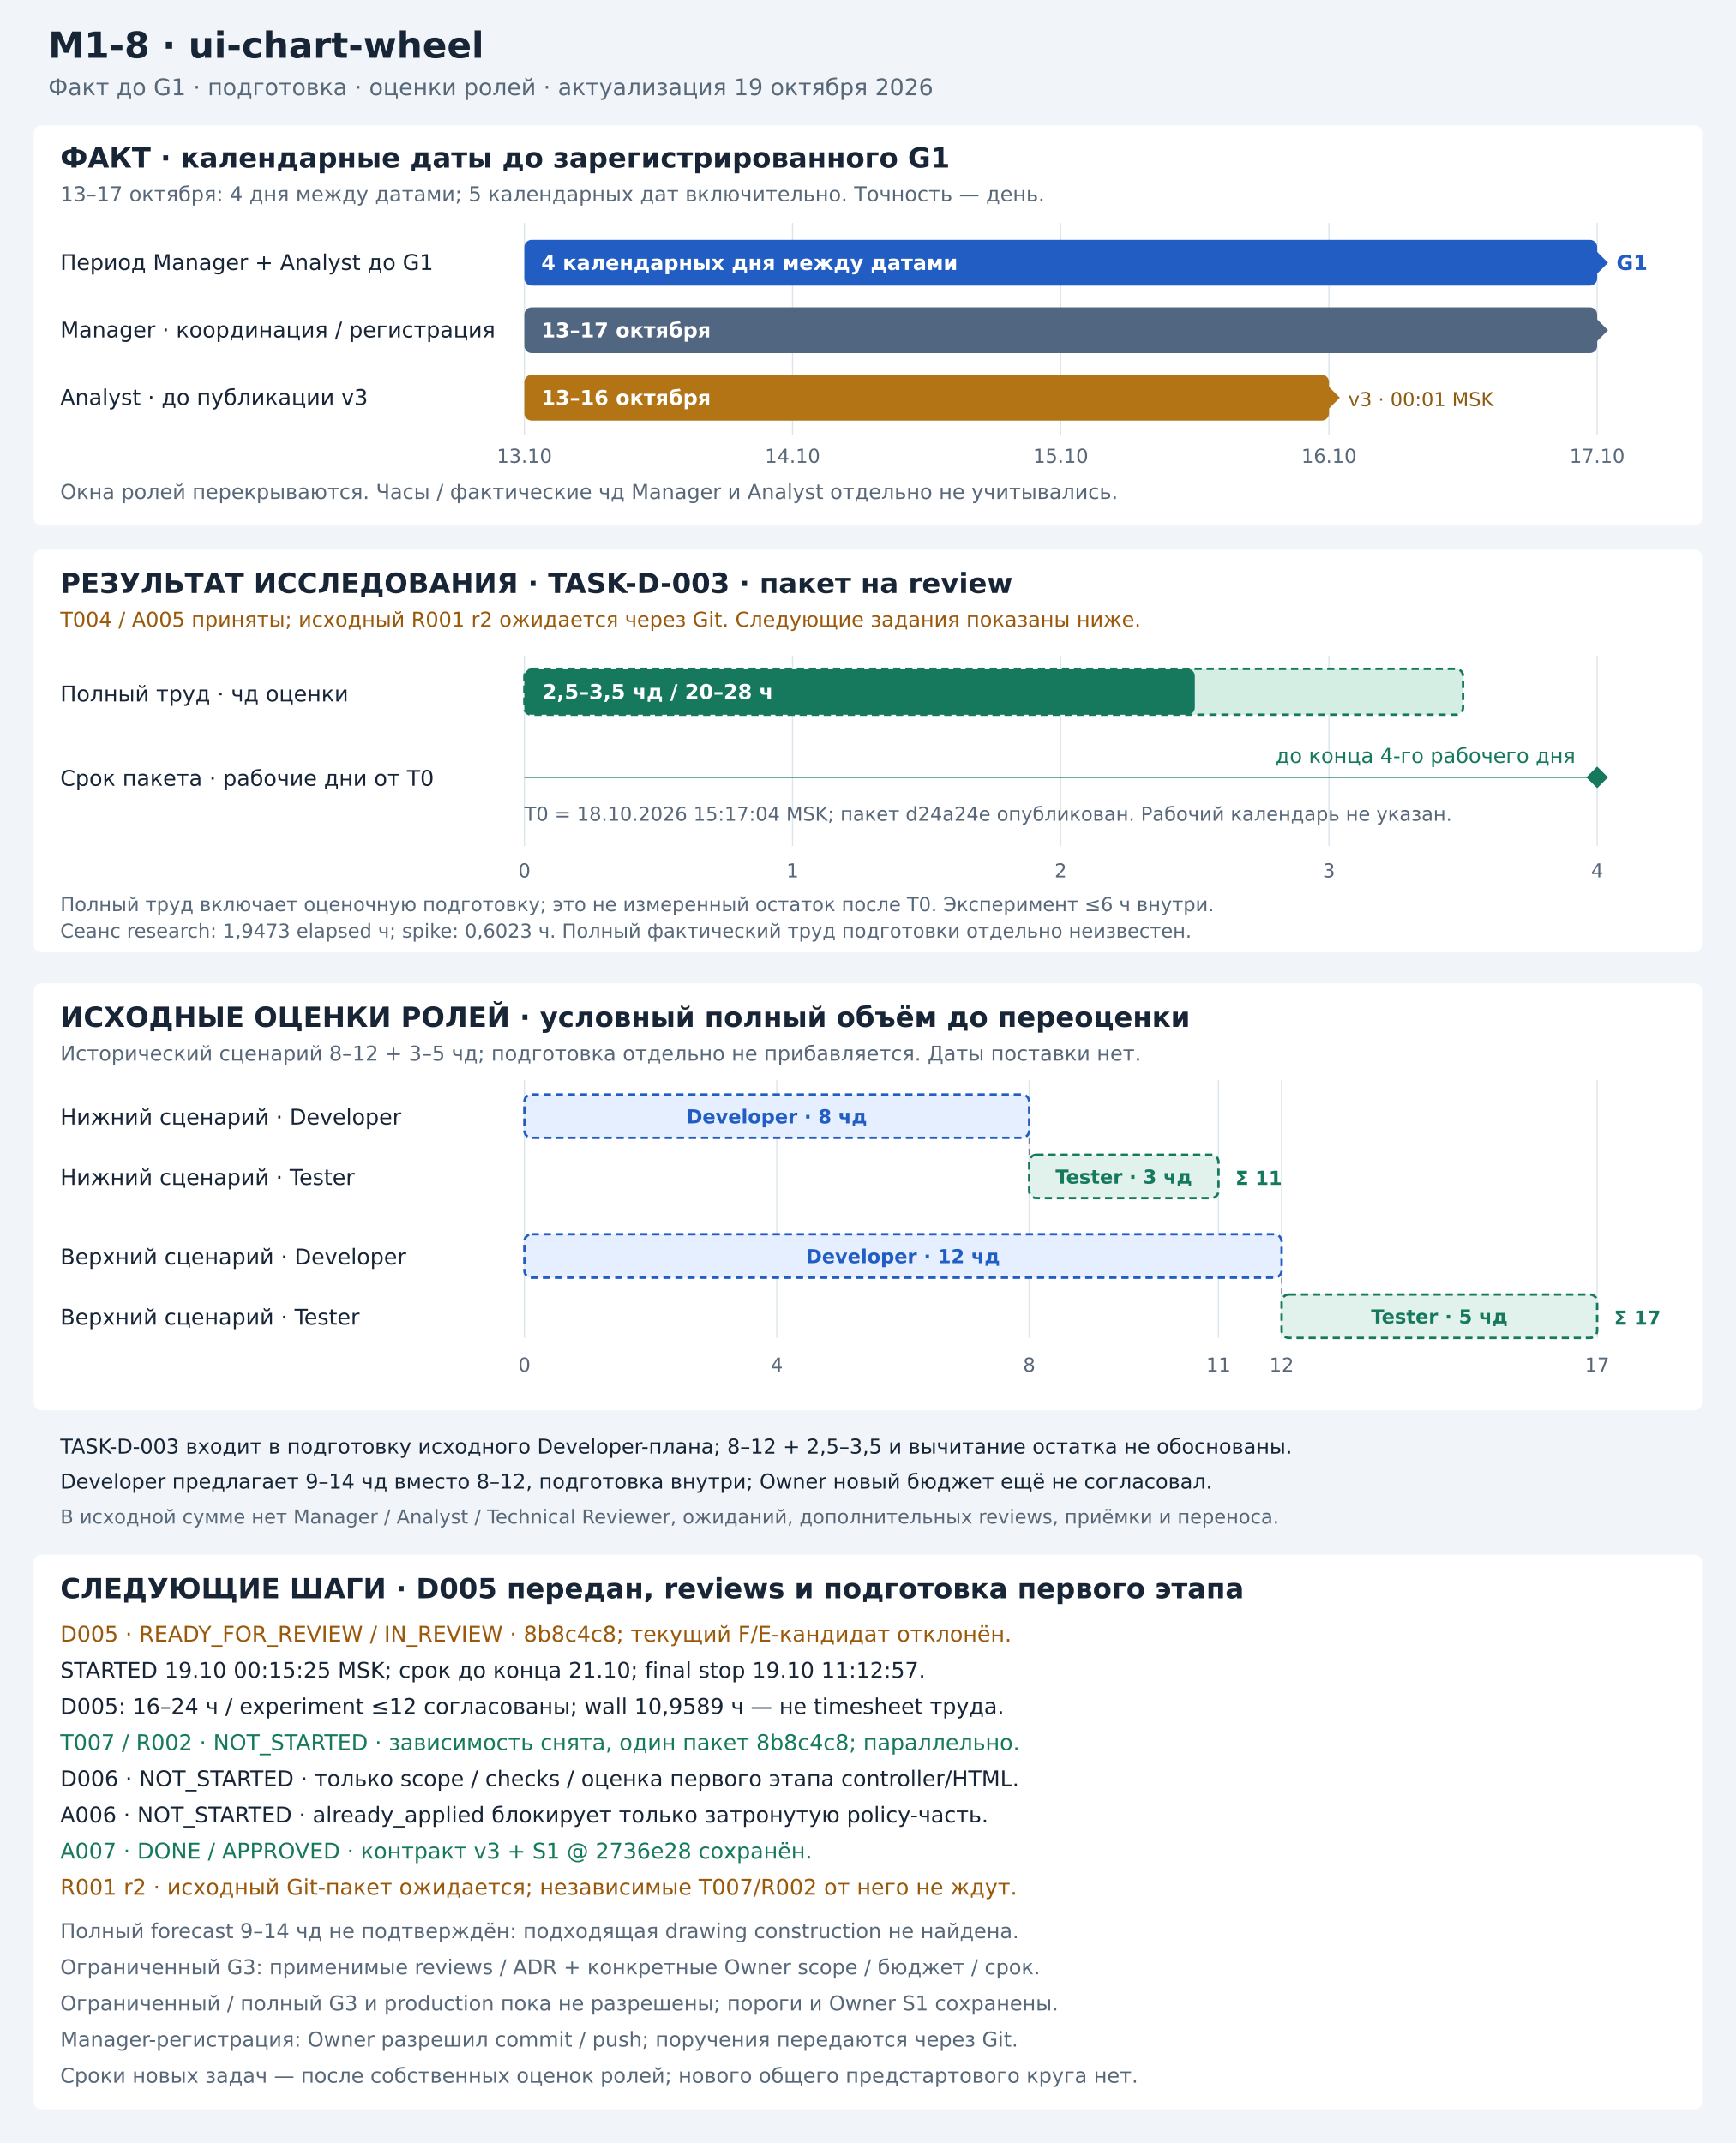
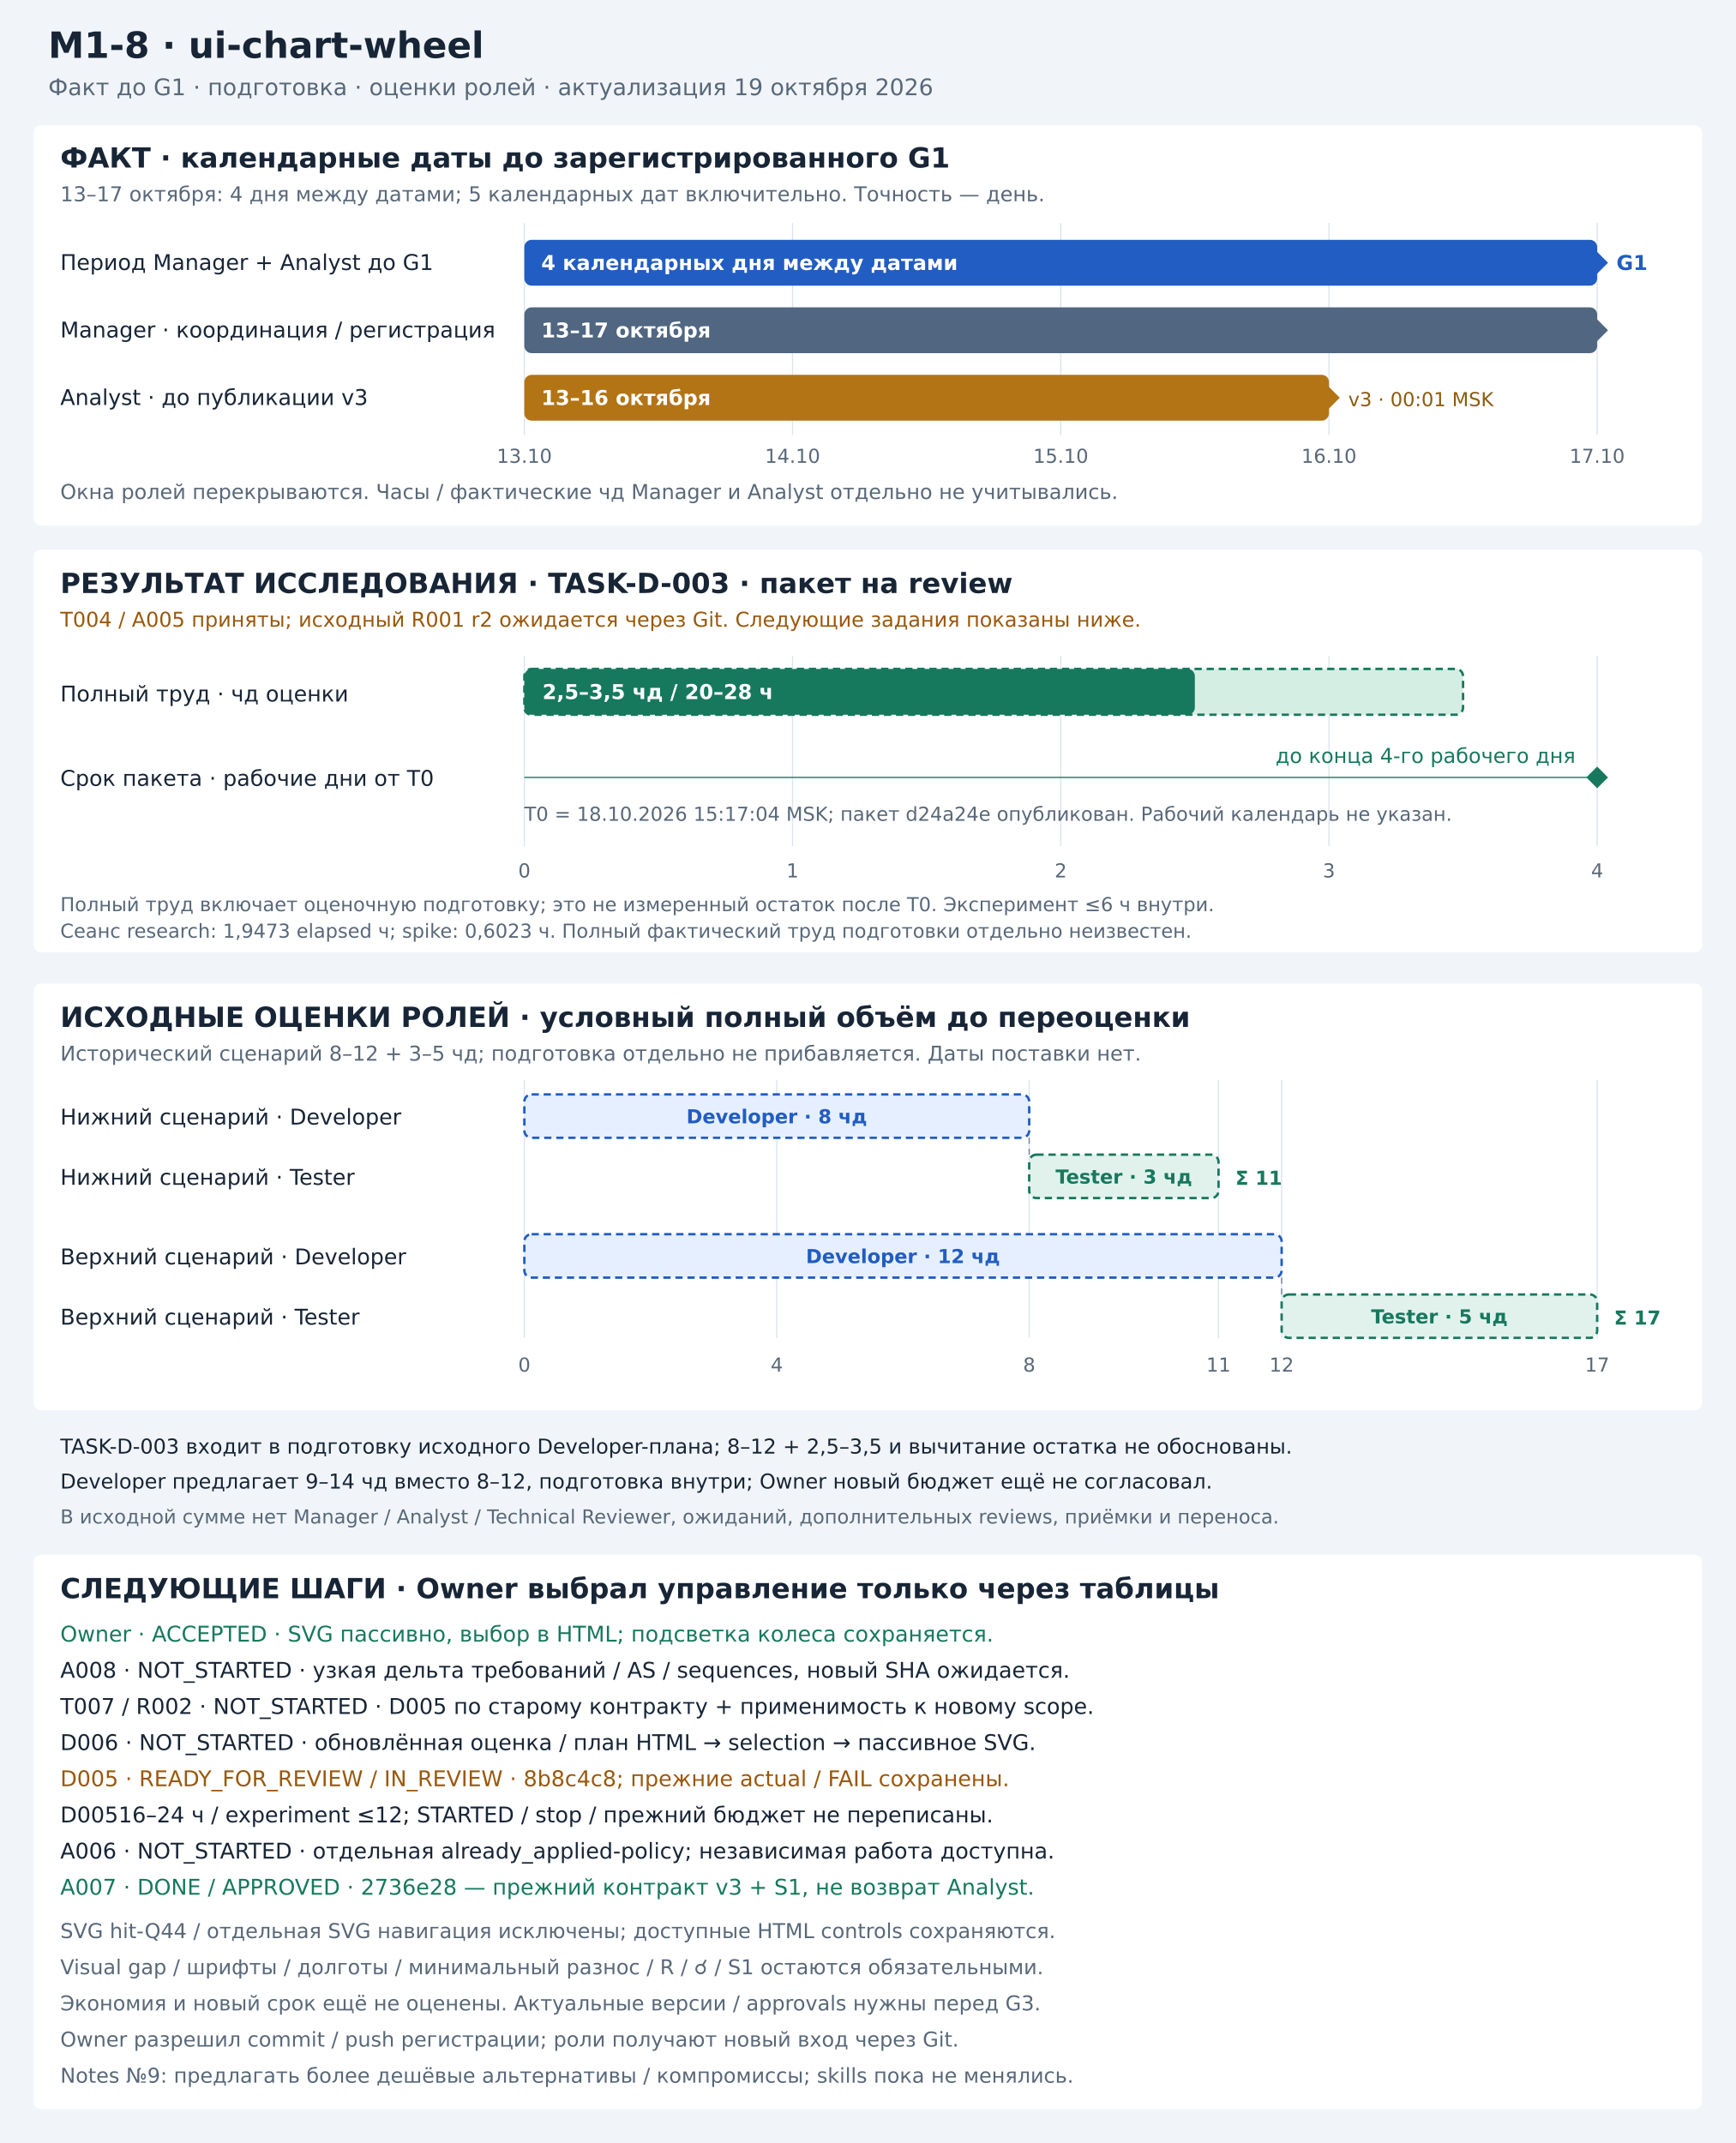
<svg xmlns="http://www.w3.org/2000/svg" width="1440" height="1778" viewBox="0 0 1440 1778" role="img" aria-labelledby="title desc">
  <style>text{font-family:"Segoe UI","DejaVu Sans",sans-serif;fill:#172536} .muted{fill:#586879} .small{font-size:16px} .label{font-size:18px} .section{font-size:23px;font-weight:650} .grid{stroke:#dce4ec;stroke-width:1} .estimate{stroke:#215dc2;stroke-dasharray:6 4;stroke-width:2}</style>
  <rect width="1440" height="1778" fill="#f1f5f9" />
  <text x="40" y="48" font-size="30" font-weight="700">M1-8 · ui-chart-wheel</text>
  <text x="40" y="79" font-size="19" style="fill:#586879">Факт до G1 · подготовка · оценки ролей · актуализация 19 октября 2026</text>
  <rect x="28.00" y="104.00" width="1384.00" height="332.00" rx="6" fill="#ffffff" />
  <text x="50" y="139" font-size="23" font-weight="650">ФАКТ · календарные даты до зарегистрированного G1</text>
  <text x="50" y="167" font-size="17" style="fill:#586879">13–17 октября: 4 дня между датами; 5 календарных дат включительно. Точность — день.</text>
  <line x1="435.00" y1="185.00" x2="435.00" y2="361.00" stroke="#dce4ec" />
  <text x="435.0" y="384" font-size="16" style="fill:#586879" text-anchor="middle">13.10</text>
  <line x1="657.50" y1="185.00" x2="657.50" y2="361.00" stroke="#dce4ec" />
  <text x="657.5" y="384" font-size="16" style="fill:#586879" text-anchor="middle">14.10</text>
  <line x1="880.00" y1="185.00" x2="880.00" y2="361.00" stroke="#dce4ec" />
  <text x="880.0" y="384" font-size="16" style="fill:#586879" text-anchor="middle">15.10</text>
  <line x1="1102.50" y1="185.00" x2="1102.50" y2="361.00" stroke="#dce4ec" />
  <text x="1102.5" y="384" font-size="16" style="fill:#586879" text-anchor="middle">16.10</text>
  <line x1="1325.00" y1="185.00" x2="1325.00" y2="361.00" stroke="#dce4ec" />
  <text x="1325.0" y="384" font-size="16" style="fill:#586879" text-anchor="middle">17.10</text>
  <text x="50" y="224" font-size="18">Период Manager + Analyst до G1</text>
  <rect x="435.00" y="199.00" width="890.00" height="38.00" rx="6" fill="#215dc2" />
  <text x="449.0" y="224" font-size="17" style="fill:#ffffff" font-weight="600">4 календарных дня между датами</text>
  <path d="M1325.00,209 l9,9 l-9,9 l-9,-9 z" fill="#215dc2" />
  <text x="50" y="280" font-size="18">Manager · координация / регистрация</text>
  <rect x="435.00" y="255.00" width="890.00" height="38.00" rx="6" fill="#506681" />
  <text x="449.0" y="280" font-size="17" style="fill:#ffffff" font-weight="600">13–17 октября</text>
  <path d="M1325.00,265 l9,9 l-9,9 l-9,-9 z" fill="#506681" />
  <text x="50" y="336" font-size="18">Analyst · до публикации v3</text>
  <rect x="435.00" y="311.00" width="667.50" height="38.00" rx="6" fill="#b37415" />
  <text x="449.0" y="336" font-size="17" style="fill:#ffffff" font-weight="600">13–16 октября</text>
  <path d="M1102.50,321 l9,9 l-9,9 l-9,-9 z" fill="#b37415" />
  <text x="1341.0" y="224" font-size="17" style="fill:#215dc2" font-weight="700">G1</text>
  <text x="1118.5" y="337" font-size="16" style="fill:#8c5b11">v3 · 00:01 MSK</text>
  <text x="50" y="414" font-size="17" style="fill:#586879">Окна ролей перекрываются. Часы / фактические чд Manager и Analyst отдельно не учитывались.</text>
  <rect x="28.00" y="456.00" width="1384.00" height="334.00" rx="6" fill="#ffffff" />
  <text x="50" y="492" font-size="23" font-weight="650">РЕЗУЛЬТАТ ИССЛЕДОВАНИЯ · TASK-D-003 · пакет на review</text>
  <text x="50" y="520" font-size="17" style="fill:#9a580b">T004 / A005 приняты; исходный R001 r2 ожидается через Git. Следующие задания показаны ниже.</text>
  <line x1="435.00" y1="544.00" x2="435.00" y2="702.00" stroke="#dce4ec" />
  <text x="435.0" y="728" font-size="16" style="fill:#586879" text-anchor="middle">0</text>
  <line x1="657.50" y1="544.00" x2="657.50" y2="702.00" stroke="#dce4ec" />
  <text x="657.5" y="728" font-size="16" style="fill:#586879" text-anchor="middle">1</text>
  <line x1="880.00" y1="544.00" x2="880.00" y2="702.00" stroke="#dce4ec" />
  <text x="880.0" y="728" font-size="16" style="fill:#586879" text-anchor="middle">2</text>
  <line x1="1102.50" y1="544.00" x2="1102.50" y2="702.00" stroke="#dce4ec" />
  <text x="1102.5" y="728" font-size="16" style="fill:#586879" text-anchor="middle">3</text>
  <line x1="1325.00" y1="544.00" x2="1325.00" y2="702.00" stroke="#dce4ec" />
  <text x="1325.0" y="728" font-size="16" style="fill:#586879" text-anchor="middle">4</text>
  <text x="50" y="582" font-size="18">Полный труд · чд оценки</text>
  <rect x="435.00" y="555.00" width="778.75" height="38.00" rx="6" fill="#d5eee4" stroke="#16795d" stroke-width="2" stroke-dasharray="6 4" />
  <rect x="435.00" y="555.00" width="556.25" height="38.00" rx="6" fill="#16795d" />
  <text x="450.0" y="580" font-size="17" style="fill:#ffffff" font-weight="650">2,5–3,5 чд / 20–28 ч</text>
  <text x="50" y="652" font-size="18">Срок пакета · рабочие дни от T0</text>
  <line x1="435.00" y1="645.00" x2="1325.00" y2="645.00" stroke="#16795d" />
  <path d="M1325.00,636 l9,9 l-9,9 l-9,-9 z" fill="#16795d" />
  <text x="1307.0" y="633" font-size="17" style="fill:#16795d" text-anchor="end">до конца 4-го рабочего дня</text>
  <text x="435.0" y="681" font-size="16" style="fill:#586879">T0 = 18.10.2026 15:17:04 MSK; пакет d24a24e опубликован. Рабочий календарь не указан.</text>
  <text x="50" y="756" font-size="16" style="fill:#586879">Полный труд включает оценочную подготовку; это не измеренный остаток после T0. Эксперимент ≤6 ч внутри.</text>
  <text x="50" y="778" font-size="16" style="fill:#586879">Сеанс research: 1,9473 elapsed ч; spike: 0,6023 ч. Полный фактический труд подготовки отдельно неизвестен.</text>
  <rect x="28.00" y="816.00" width="1384.00" height="354.00" rx="6" fill="#ffffff" />
  <text x="50" y="852" font-size="23" font-weight="650">ИСХОДНЫЕ ОЦЕНКИ РОЛЕЙ · условный полный объём до переоценки</text>
  <text x="50" y="880" font-size="17" style="fill:#586879">Исторический сценарий 8–12 + 3–5 чд; подготовка отдельно не прибавляется. Даты поставки нет.</text>
  <line x1="435.00" y1="896.00" x2="435.00" y2="1110.00" stroke="#dce4ec" />
  <text x="435.0" y="1138" font-size="16" style="fill:#586879" text-anchor="middle">0</text>
  <line x1="644.41" y1="896.00" x2="644.41" y2="1110.00" stroke="#dce4ec" />
  <text x="644.412" y="1138" font-size="16" style="fill:#586879" text-anchor="middle">4</text>
  <line x1="853.82" y1="896.00" x2="853.82" y2="1110.00" stroke="#dce4ec" />
  <text x="853.824" y="1138" font-size="16" style="fill:#586879" text-anchor="middle">8</text>
  <line x1="1010.88" y1="896.00" x2="1010.88" y2="1110.00" stroke="#dce4ec" />
  <text x="1010.882" y="1138" font-size="16" style="fill:#586879" text-anchor="middle">11</text>
  <line x1="1063.24" y1="896.00" x2="1063.24" y2="1110.00" stroke="#dce4ec" />
  <text x="1063.235" y="1138" font-size="16" style="fill:#586879" text-anchor="middle">12</text>
  <line x1="1325.00" y1="896.00" x2="1325.00" y2="1110.00" stroke="#dce4ec" />
  <text x="1325.0" y="1138" font-size="16" style="fill:#586879" text-anchor="middle">17</text>
  <text x="50" y="933" font-size="18">Нижний сценарий · Developer</text>
  <rect x="435.00" y="908.00" width="418.82" height="36.00" rx="6" fill="#e6efff" stroke="#215dc2" stroke-width="2" stroke-dasharray="6 4" />
  <text x="644.412" y="932" font-size="16" style="fill:#215dc2" font-weight="650" text-anchor="middle">Developer · 8 чд</text>
  <text x="50" y="983" font-size="18">Нижний сценарий · Tester</text>
  <rect x="853.82" y="958.00" width="157.06" height="36.00" rx="6" fill="#e1f2ec" stroke="#16795d" stroke-width="2" stroke-dasharray="6 4" />
  <text x="932.353" y="982" font-size="16" style="fill:#16795d" font-weight="650" text-anchor="middle">Tester · 3 чд</text>
  <text x="50" y="1049" font-size="18">Верхний сценарий · Developer</text>
  <rect x="435.00" y="1024.00" width="628.24" height="36.00" rx="6" fill="#e6efff" stroke="#215dc2" stroke-width="2" stroke-dasharray="6 4" />
  <text x="749.118" y="1048" font-size="16" style="fill:#215dc2" font-weight="650" text-anchor="middle">Developer · 12 чд</text>
  <text x="50" y="1099" font-size="18">Верхний сценарий · Tester</text>
  <rect x="1063.24" y="1074.00" width="261.76" height="36.00" rx="6" fill="#e1f2ec" stroke="#16795d" stroke-width="2" stroke-dasharray="6 4" />
  <text x="1194.118" y="1098" font-size="16" style="fill:#16795d" font-weight="650" text-anchor="middle">Tester · 5 чд</text>
  <line x1="853.82" y1="944.00" x2="853.82" y2="958.00" stroke="#738297" stroke-dasharray="5 4" />
  <line x1="1063.24" y1="1060.00" x2="1063.24" y2="1074.00" stroke="#738297" stroke-dasharray="5 4" />
  <text x="1024.882" y="983" font-size="16" style="fill:#16795d" font-weight="650">Σ 11</text>
  <text x="1339.0" y="1099" font-size="16" style="fill:#16795d" font-weight="650">Σ 17</text>
  <text x="50" y="1206" font-size="17">TASK-D-003 входит в подготовку исходного Developer-плана; 8–12 + 2,5–3,5 и вычитание остатка не обоснованы.</text>
  <text x="50" y="1235" font-size="17">Developer предлагает 9–14 чд вместо 8–12, подготовка внутри; Owner новый бюджет ещё не согласовал.</text>
  <text x="50" y="1264" font-size="16" style="fill:#586879">В исходной сумме нет Manager / Analyst / Technical Reviewer, ожиданий, дополнительных reviews, приёмки и переноса.</text>
  <rect x="28.00" y="1290.00" width="1384.00" height="460.00" rx="6" fill="#ffffff" />
-   <text x="50" y="1326" font-size="23" font-weight="650">СЛЕДУЮЩИЕ ШАГИ · D005 передан, reviews и подготовка первого этапа</text>
-   <text x="50" y="1362" font-size="18" style="fill:#9a580b">D005 · READY_FOR_REVIEW / IN_REVIEW · 8b8c4c8; текущий F/E-кандидат отклонён.</text>
-   <text x="50" y="1392" font-size="18">STARTED 19.10 00:15:25 MSK; срок до конца 21.10; final stop 19.10 11:12:57.</text>
-   <text x="50" y="1422" font-size="18">D005: 16–24 ч / experiment ≤12 согласованы; wall 10,9589 ч — не timesheet труда.</text>
-   <text x="50" y="1452" font-size="18" style="fill:#16795d">T007 / R002 · NOT_STARTED · зависимость снята, один пакет 8b8c4c8; параллельно.</text>
-   <text x="50" y="1482" font-size="18">D006 · NOT_STARTED · только scope / checks / оценка первого этапа controller/HTML.</text>
-   <text x="50" y="1512" font-size="18">A006 · NOT_STARTED · already_applied блокирует только затронутую policy-часть.</text>
-   <text x="50" y="1542" font-size="18" style="fill:#16795d">A007 · DONE / APPROVED · контракт v3 + S1 @ 2736e28 сохранён.</text>
-   <text x="50" y="1572" font-size="18" style="fill:#9a580b">R001 r2 · исходный Git-пакет ожидается; независимые T007/R002 от него не ждут.</text>
-   <text x="50" y="1608" font-size="17" style="fill:#586879">Полный forecast 9–14 чд не подтверждён: подходящая drawing construction не найдена.</text>
-   <text x="50" y="1638" font-size="17" style="fill:#586879">Ограниченный G3: применимые reviews / ADR + конкретные Owner scope / бюджет / срок.</text>
-   <text x="50" y="1668" font-size="17" style="fill:#586879">Ограниченный / полный G3 и production пока не разрешены; пороги и Owner S1 сохранены.</text>
-   <text x="50" y="1698" font-size="17" style="fill:#586879">Manager-регистрация: Owner разрешил commit / push; поручения передаются через Git.</text>
-   <text x="50" y="1728" font-size="17" style="fill:#586879">Сроки новых задач — после собственных оценок ролей; нового общего предстартового круга нет.</text>
+   <text x="50" y="1326" font-size="23" font-weight="650">СЛЕДУЮЩИЕ ШАГИ · Owner выбрал управление только через таблицы</text>
+   <text x="50" y="1362" font-size="18" style="fill:#16795d">Owner · ACCEPTED · SVG пассивно, выбор в HTML; подсветка колеса сохраняется.</text>
+   <text x="50" y="1392" font-size="18">A008 · NOT_STARTED · узкая дельта требований / AS / sequences, новый SHA ожидается.</text>
+   <text x="50" y="1422" font-size="18">T007 / R002 · NOT_STARTED · D005 по старому контракту + применимость к новому scope.</text>
+   <text x="50" y="1452" font-size="18">D006 · NOT_STARTED · обновлённая оценка / план HTML → selection → пассивное SVG.</text>
+   <text x="50" y="1482" font-size="18" style="fill:#9a580b">D005 · READY_FOR_REVIEW / IN_REVIEW · 8b8c4c8; прежние actual / FAIL сохранены.</text>
+   <text x="50" y="1512" font-size="18">D00516–24 ч / experiment ≤12; STARTED / stop / прежний бюджет не переписаны.</text>
+   <text x="50" y="1542" font-size="18">A006 · NOT_STARTED · отдельная already_applied-policy; независимая работа доступна.</text>
+   <text x="50" y="1572" font-size="18" style="fill:#16795d">A007 · DONE / APPROVED · 2736e28 — прежний контракт v3 + S1, не возврат Analyst.</text>
+   <text x="50" y="1608" font-size="17" style="fill:#586879">SVG hit-Q44 / отдельная SVG навигация исключены; доступные HTML controls сохраняются.</text>
+   <text x="50" y="1638" font-size="17" style="fill:#586879">Visual gap / шрифты / долготы / минимальный разнос / R / ☌ / S1 остаются обязательными.</text>
+   <text x="50" y="1668" font-size="17" style="fill:#586879">Экономия и новый срок ещё не оценены. Актуальные версии / approvals нужны перед G3.</text>
+   <text x="50" y="1698" font-size="17" style="fill:#586879">Owner разрешил commit / push регистрации; роли получают новый вход через Git.</text>
+   <text x="50" y="1728" font-size="17" style="fill:#586879">Notes №9: предлагать более дешёвые альтернативы / компромиссы; skills пока не менялись.</text>
</svg>
